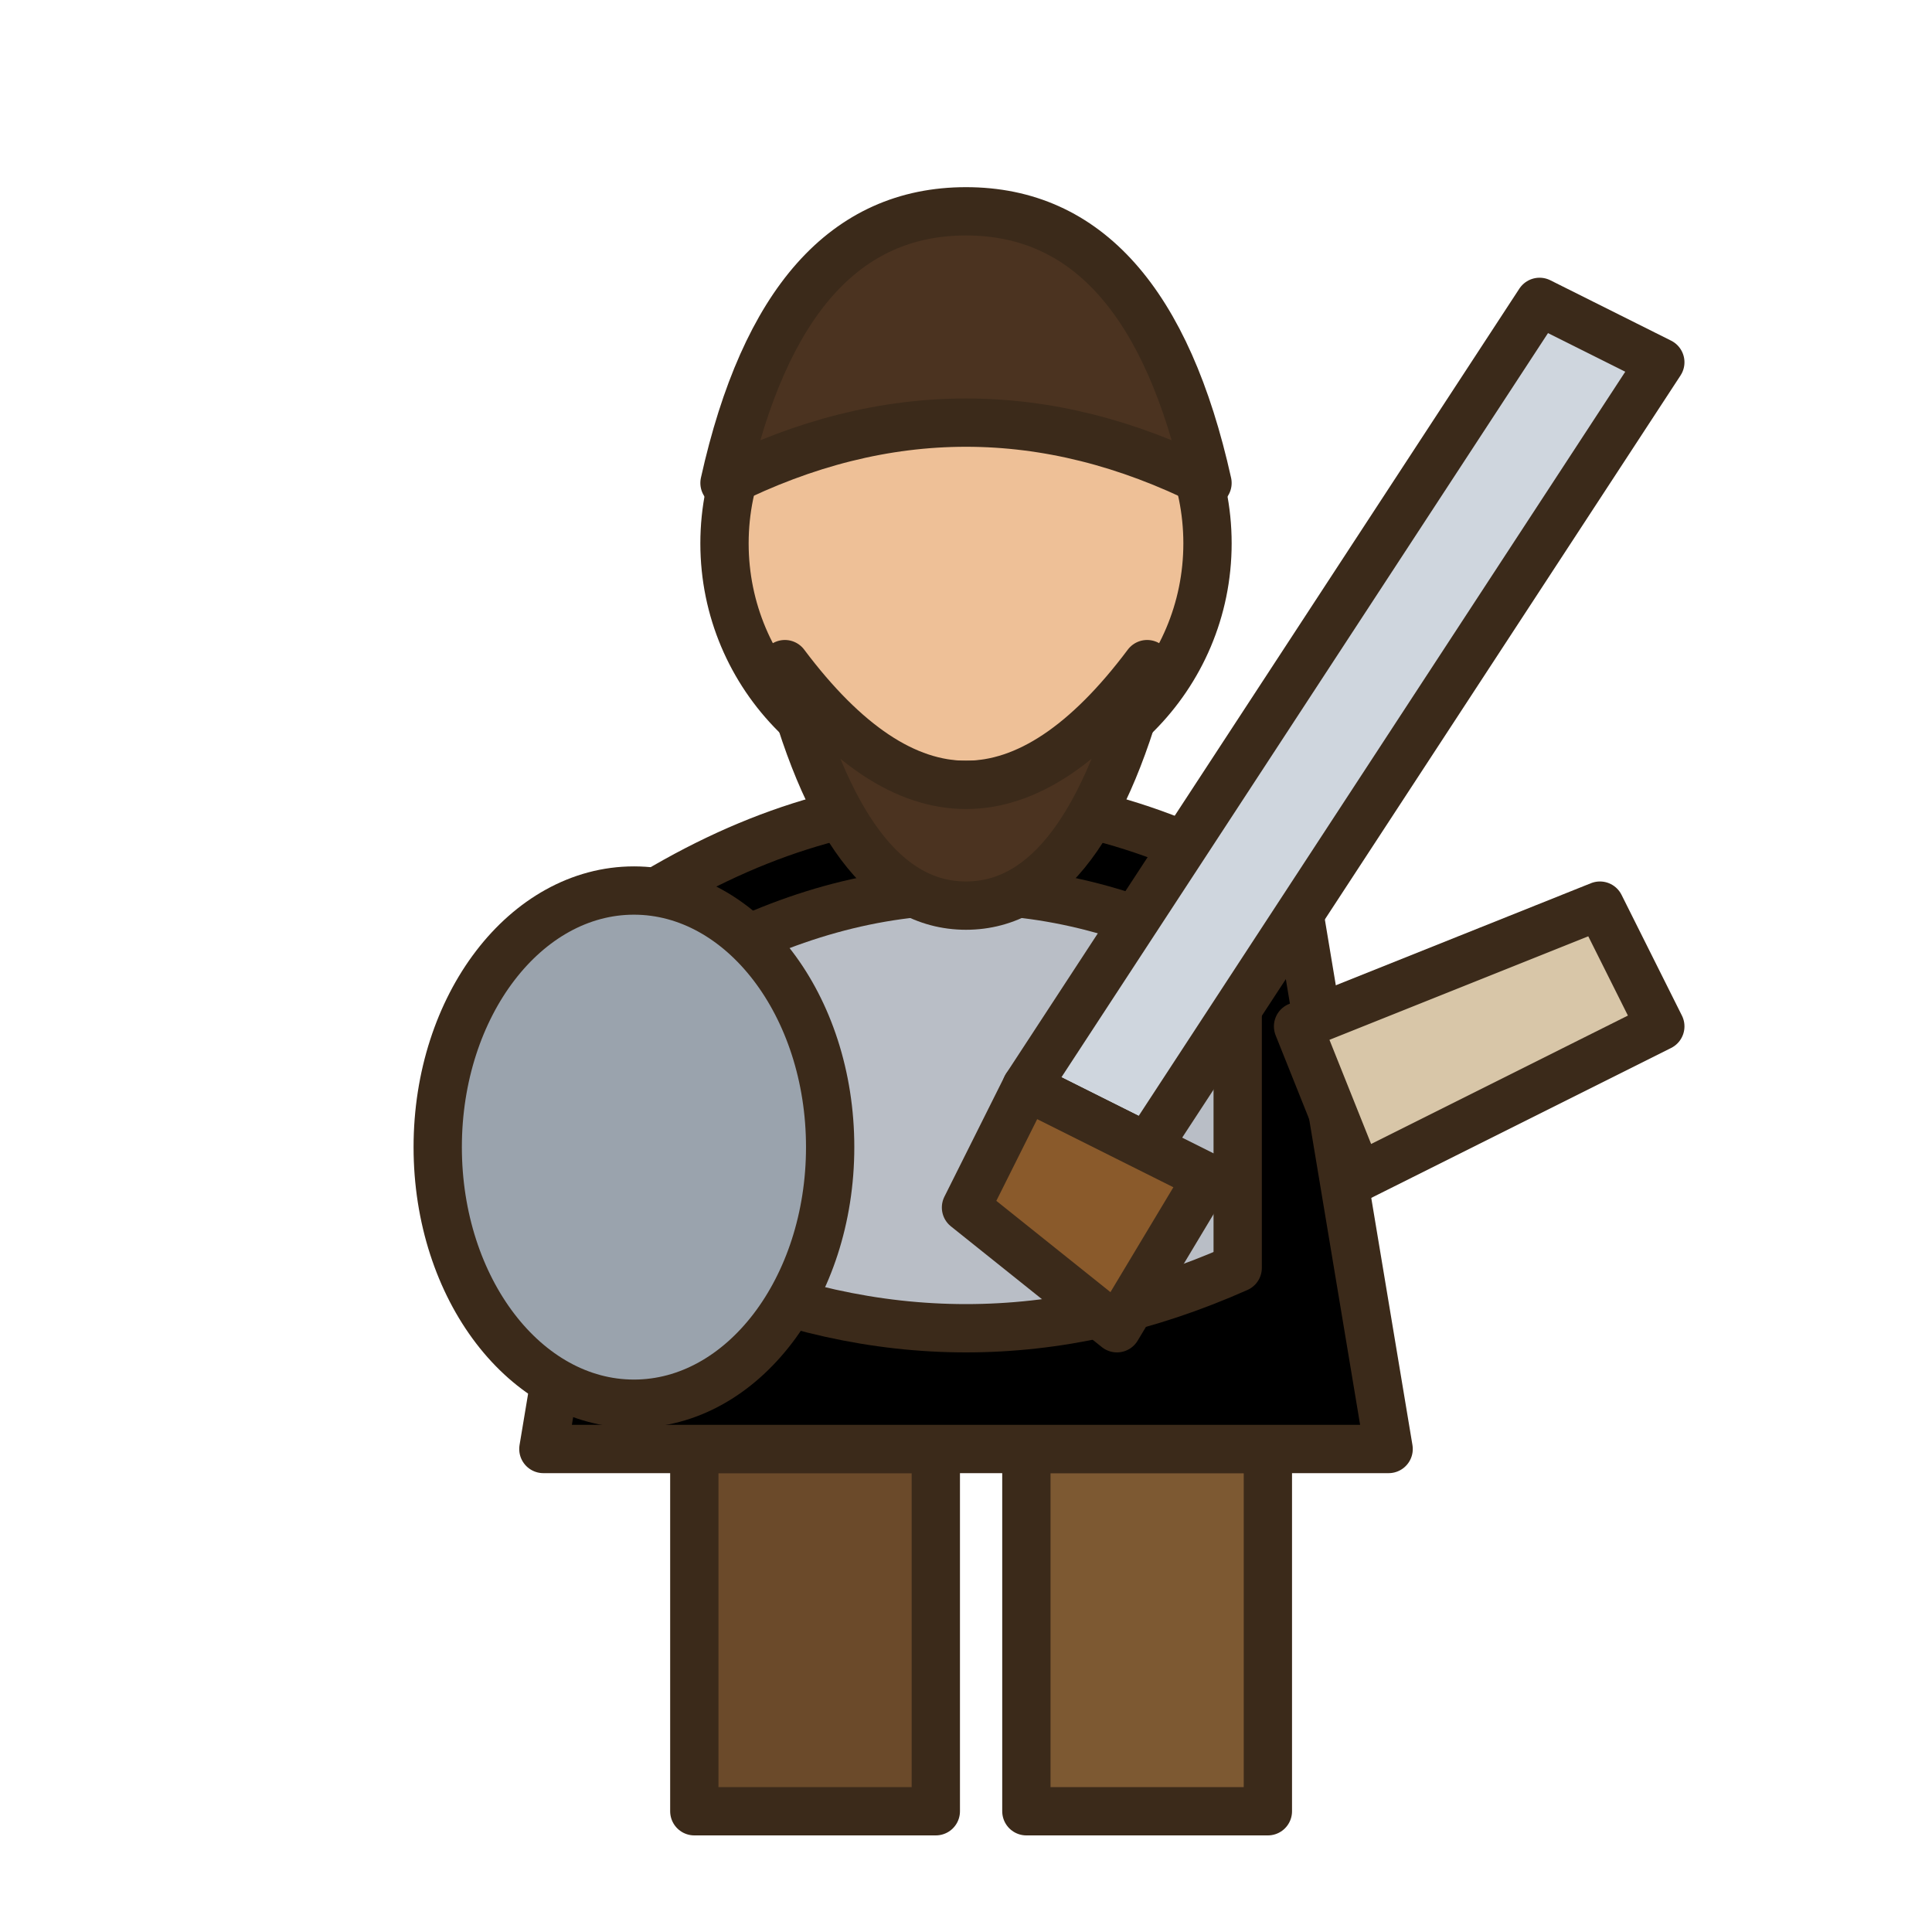
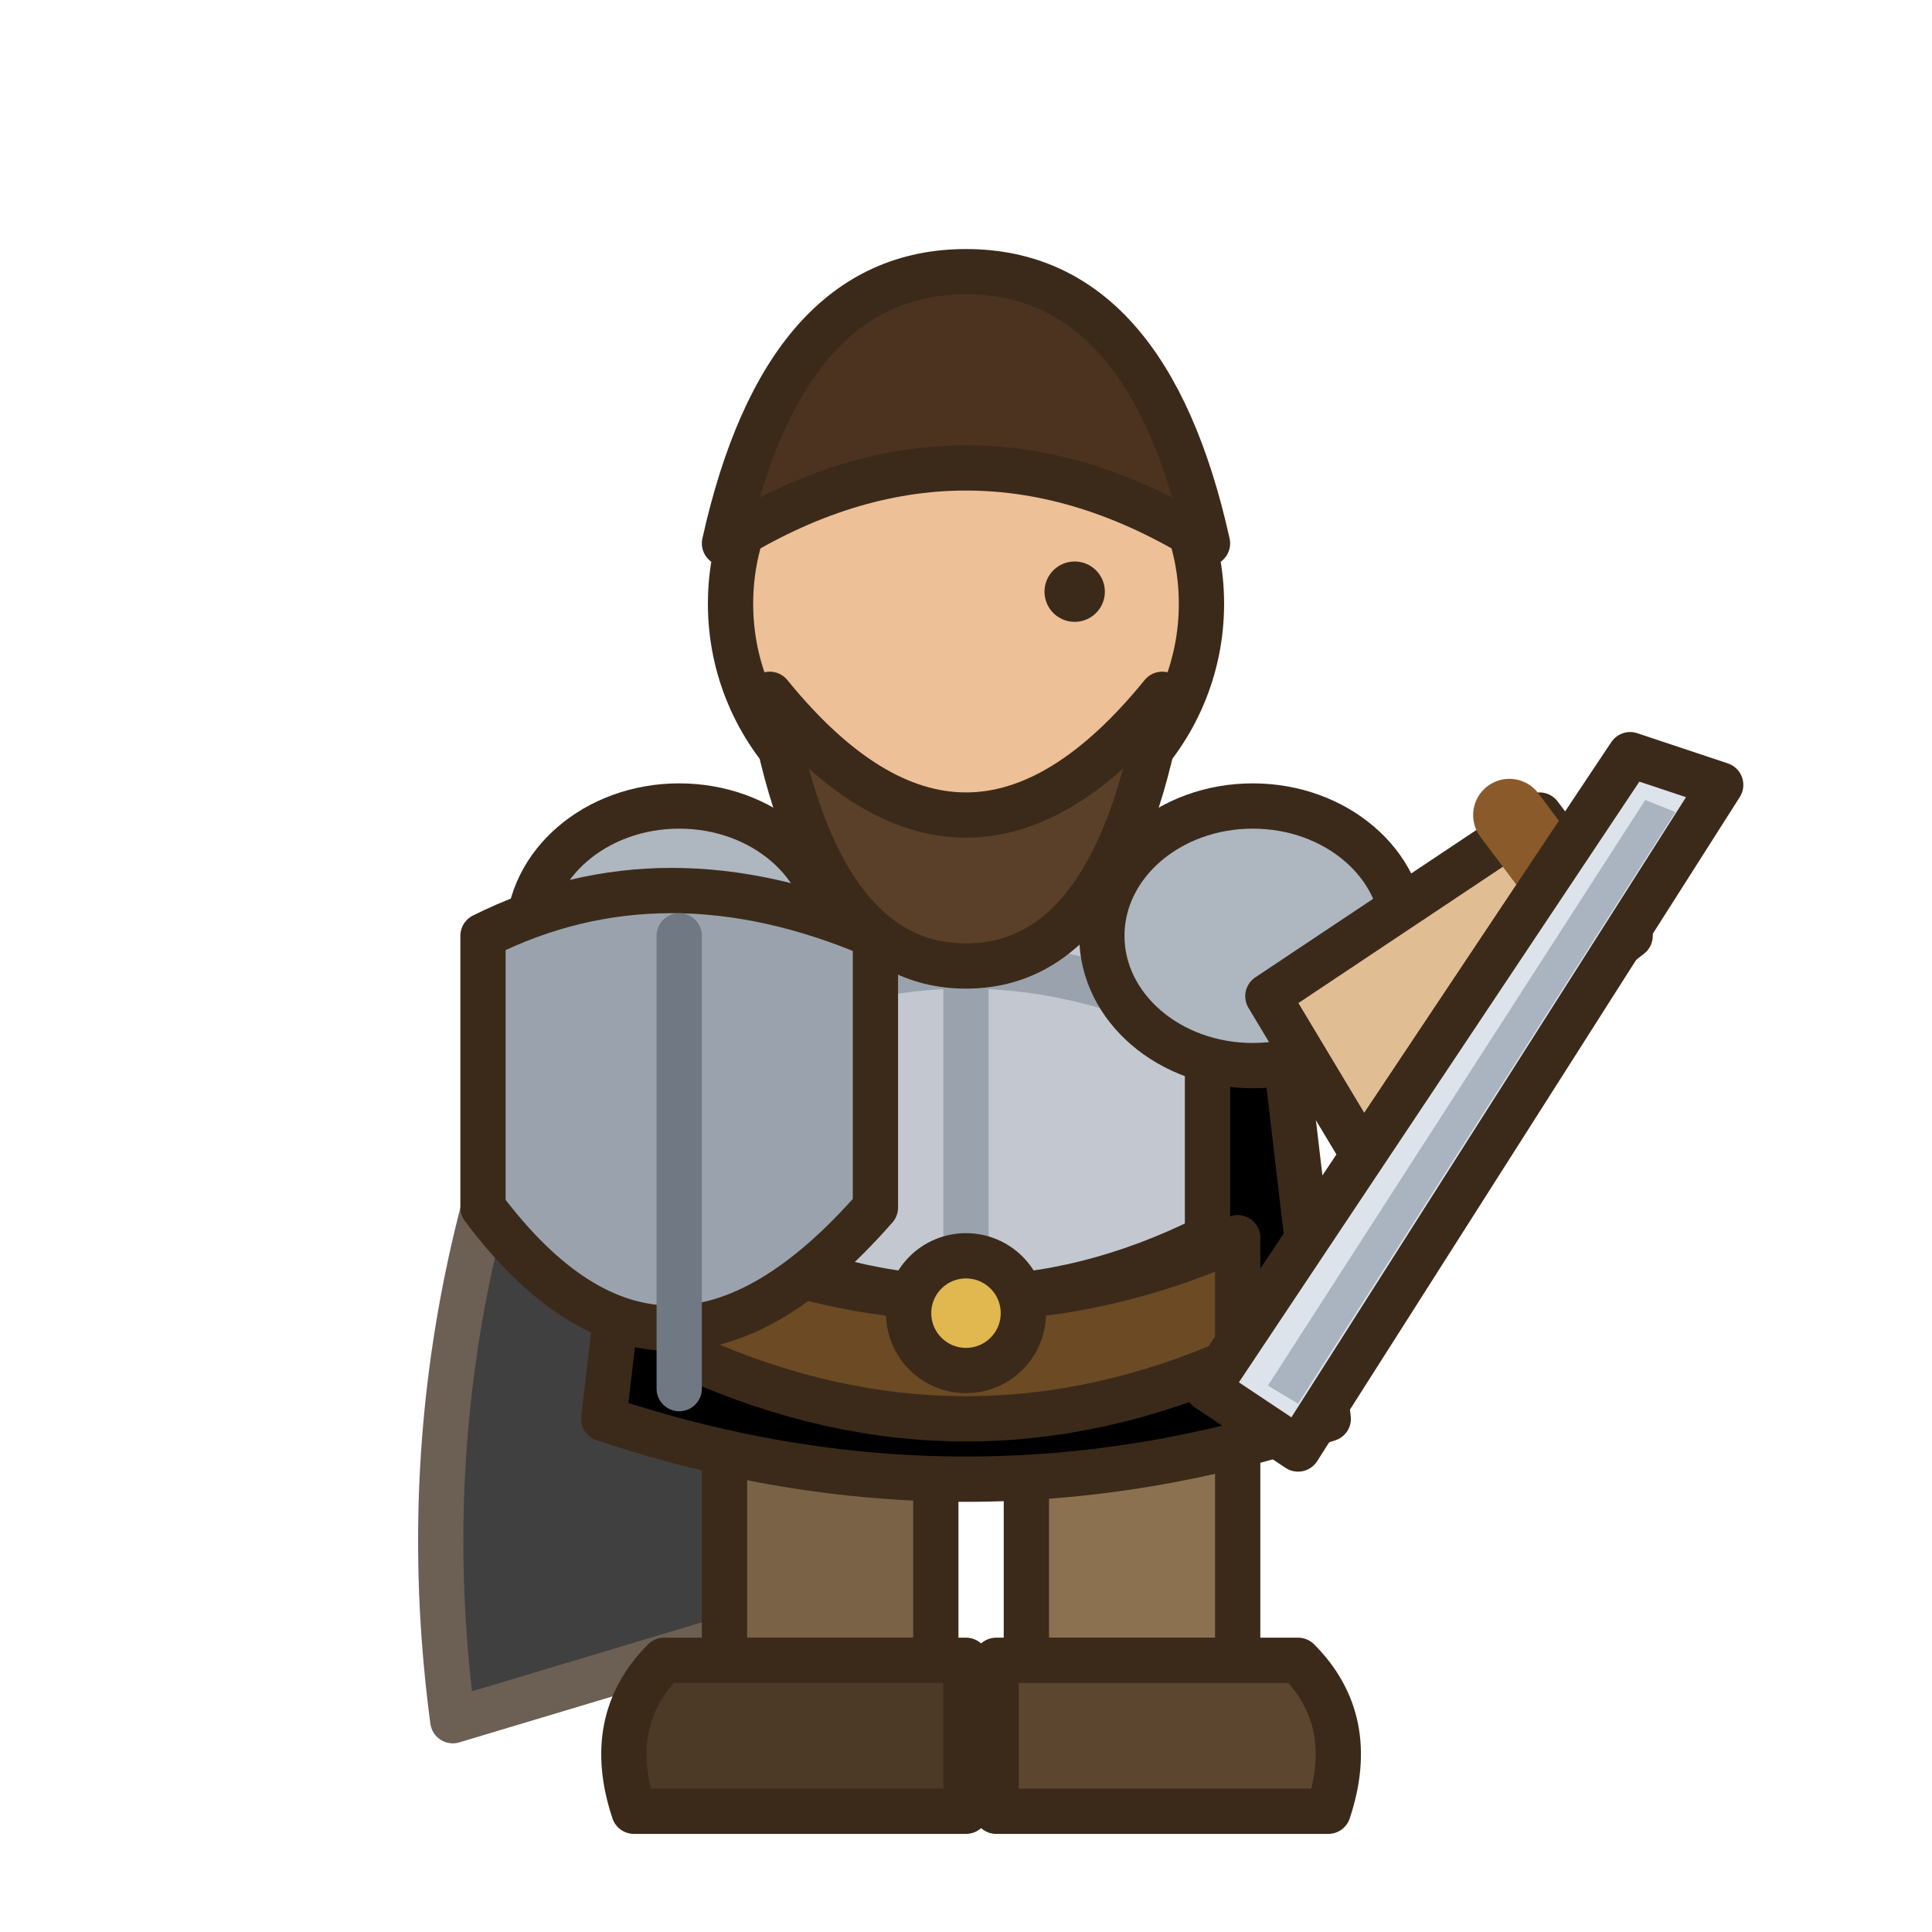
<svg xmlns="http://www.w3.org/2000/svg" viewBox="0 0 64 64" aria-hidden="true">
-   <g stroke="#3b2a1a" stroke-width="1.6" stroke-linejoin="round" stroke-linecap="round">
-     <path d="M23 60 h8 v-12 h-8 Z" fill="#6b4a2a" />
-     <path d="M34 60 h8 v-12 h-8 Z" fill="#7d5932" />
-     <path d="M21 30 q11 -7 22 0 l3 18 h-28 Z" fill="currentColor" />
-     <path d="M23 32 q9 -5 18 0 v10 q-9 4 -18 0 Z" fill="#b9bec6" />
-     <path d="M43 34 l10 -4 2 4 -10 5 Z" fill="#d8c6a8" />
-     <circle cx="32" cy="18" r="8" fill="#eec097" />
-     <path d="M24 16 q2 -9 8 -9 q6 0 8 9 q-8 -4 -16 0 Z" fill="#4b3320" />
-     <path d="M26 22 q6 8 12 0 q-2 8 -6 8 q-4 0 -6 -8 Z" fill="#4b3320" />
-     <path d="M51 10 l4 2 -17 26 -4 -2 Z" fill="#cfd6de" />
-     <path d="M34 36 l6 3 -3 5 -5 -4 Z" fill="#8a5a2b" />
-     <ellipse cx="21" cy="38" rx="6.5" ry="8.5" fill="#9aa3ad" />
+   <g stroke="#3b2a1a" stroke-width="1.5" stroke-linejoin="round" stroke-linecap="round">
+     <path d="M21 28 q-8 14 -6 29 l10 -3 q-3 -15 1 -25 Z" fill="currentColor" opacity="0.75" />
+     <path d="M24 46 h7 v9 h-7 Z" fill="#7a6246" />
+     <path d="M34 46 h7 v9 h-7 Z" fill="#8b7150" />
+     <path d="M22 55 h10 v5 h-11 q-1 -3 1 -5 Z" fill="#4d3a26" />
+     <path d="M33 55 h10 q2 2 1 5 h-11 Z" fill="#5c4630" />
+     <path d="M22 30 q10 -7 20 0 l2 17 q-12 4 -24 0 Z" fill="currentColor" />
+     <path d="M24 31 q8 -4 16 0 v10 q-8 4 -16 0 Z" fill="#c3c8d0" />
+     <path d="M24 34 q8 -4 16 0" fill="none" stroke="#9aa3ad" />
+     <path d="M32 31 v10" fill="none" stroke="#9aa3ad" />
+     <path d="M23 41 q9 4 18 0 l0 4 q-9 4 -18 0 Z" fill="#6b4a24" />
+     <circle cx="32" cy="43.5" r="1.9" fill="#e0b84f" />
+     <ellipse cx="22.5" cy="31" rx="5" ry="4.3" fill="#aeb6bf" />
+     <ellipse cx="41.5" cy="31" rx="5" ry="4.3" fill="#aeb6bf" />
+     <path d="M42 33 l9 -6 3 4 -9 7 Z" fill="#e0bd93" />
+     <path d="M50 27 l3 4" stroke="#8a5a2b" stroke-width="2.4" />
+     <path d="M54 25 l3 1 -14 22 -3 -2 Z" fill="#dde3ea" />
+     <path d="M54.5 26.5 l1 0.4 -12.5 19.6 -1 -0.6 Z" fill="#aab4c0" stroke="none" />
+     <path d="M16 31 q6 -3 13 0 v9 q-7 8 -13 0 Z" fill="#9aa3ad" />
+     <path d="M22.5 31 v15" fill="none" stroke="#6f7883" />
+     <circle cx="32" cy="20" r="7.8" fill="#eec097" />
+     <circle cx="35.6" cy="19.6" r="1" fill="#3b2a1a" stroke="none" />
+     <path d="M24 18 q2 -9 8 -9 q6 0 8 9 q-8 -5 -16 0 Z" fill="#4b3320" />
+     <path d="M25.5 23 q6.5 8 13 0 q-1.5 9 -6.5 9 q-5 0 -6.5 -9 Z" fill="#5a4028" />
  </g>
</svg>
